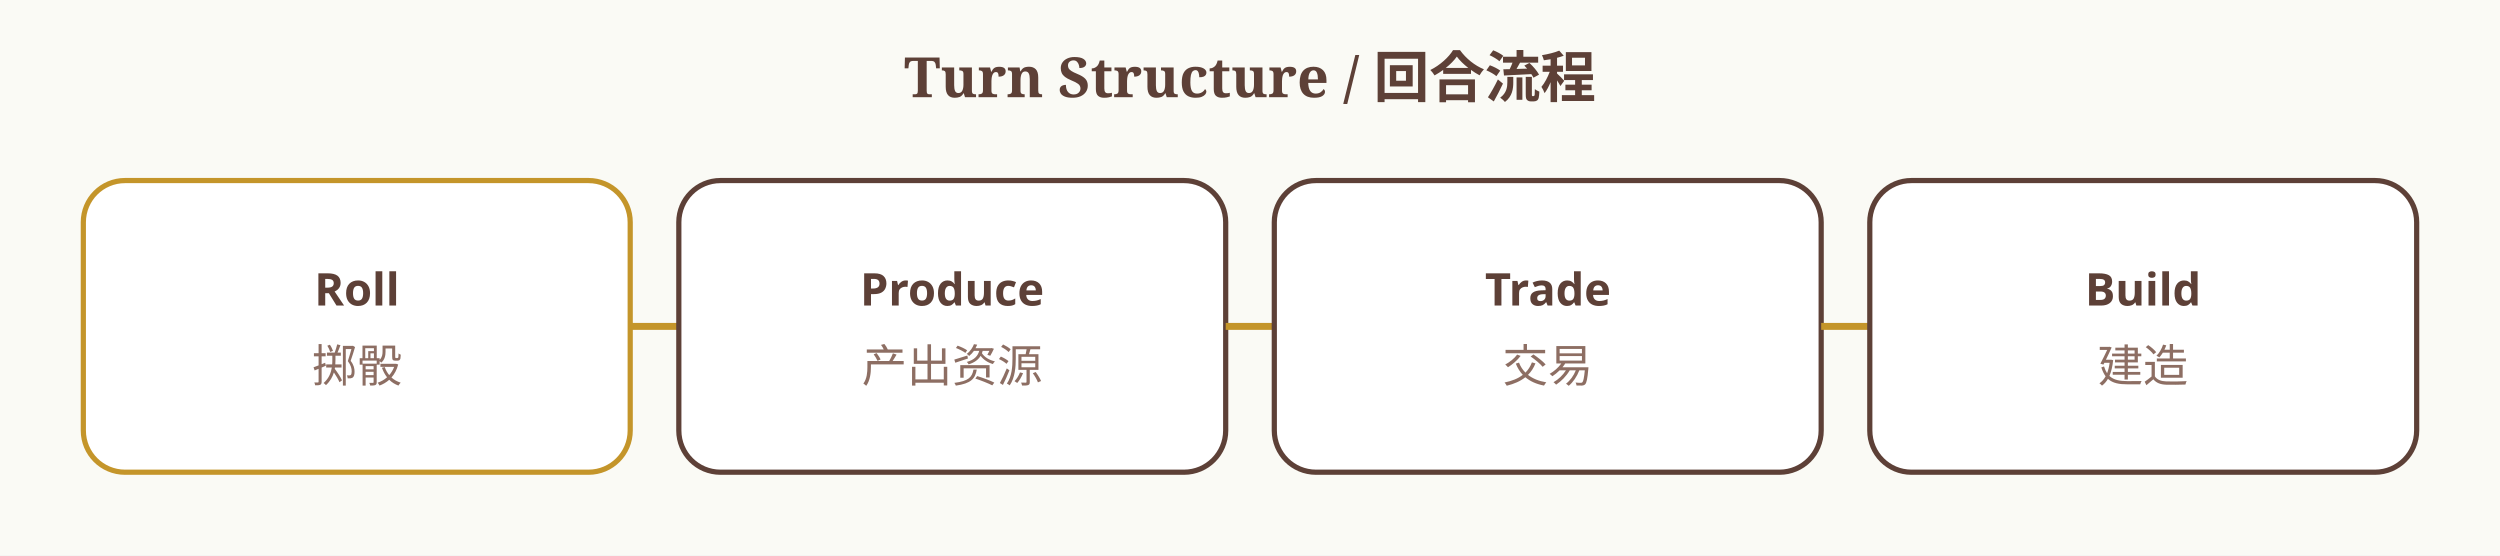
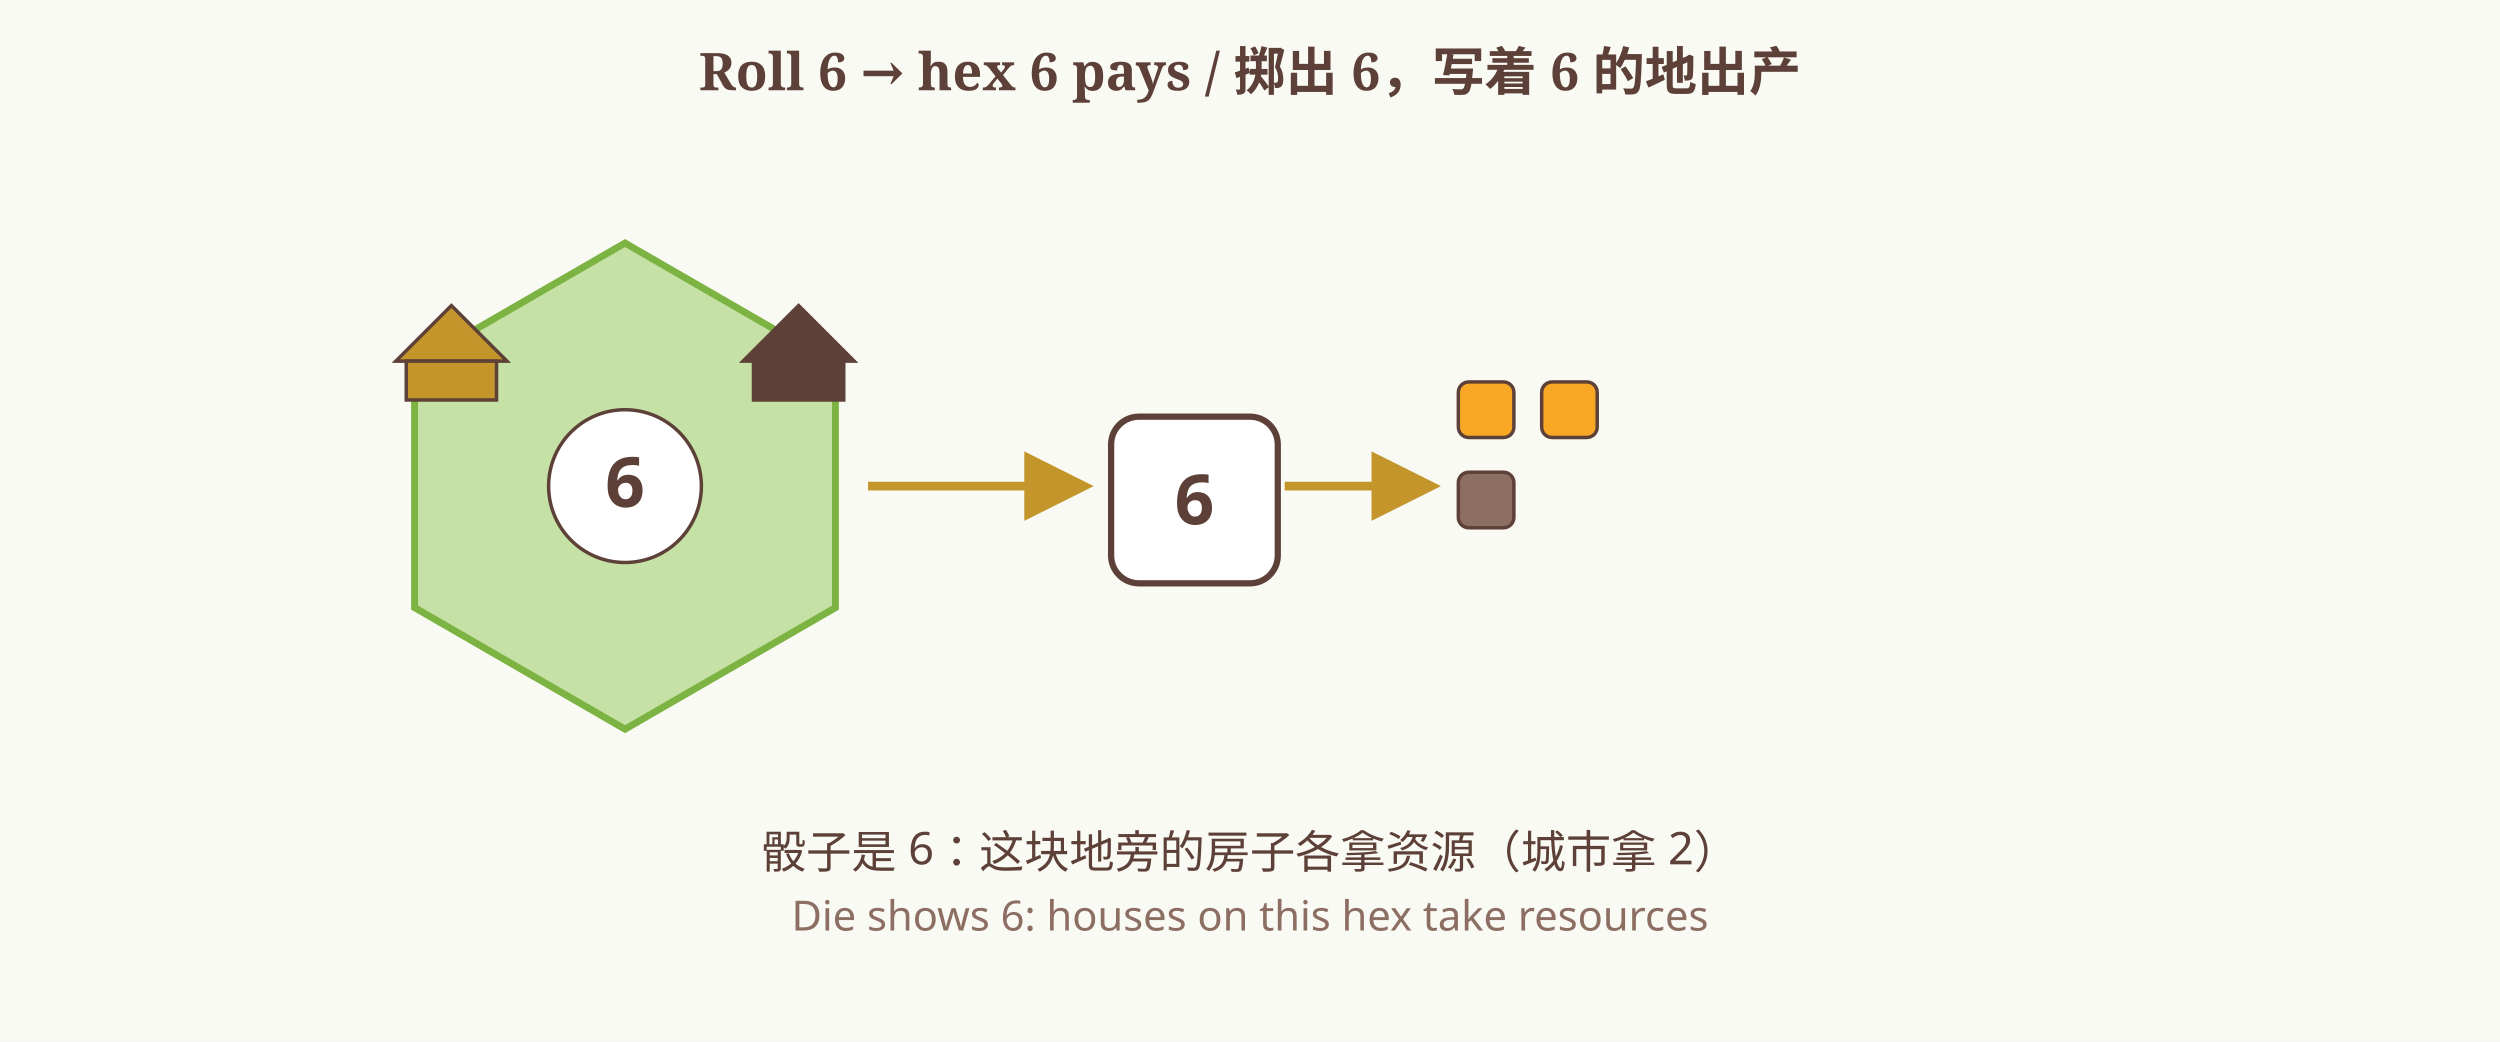
- <svg xmlns="http://www.w3.org/2000/svg" viewBox="0 0 720 160" role="img">
-   <rect width="720" height="160" fill="#FAFAF5" />
-   <text x="360" y="28" text-anchor="middle" font-family="Georgia, serif" font-size="16" fill="#5D4037" font-weight="700">Turn Structure / 回合流程</text>
-   <g font-family="'PingFang SC', 'Hiragino Sans GB', 'Microsoft YaHei', sans-serif" font-size="13" text-anchor="middle">
-     <rect x="24.0" y="52" width="157.5" height="84" rx="12" fill="#fff" stroke="#C4952A" stroke-width="1.5" />
-     <text x="102.8" y="88" fill="#5D4037" font-weight="700">Roll</text>
-     <text x="102.8" y="110" fill="#8D6E63">掷骰</text>
-     <path d="M181.5 94h14" stroke="#C4952A" stroke-width="2" />
-     <rect x="195.5" y="52" width="157.5" height="84" rx="12" fill="#fff" stroke="#5D4037" stroke-width="1.5" />
-     <text x="274.2" y="88" fill="#5D4037" font-weight="700">Produce</text>
-     <text x="274.2" y="110" fill="#8D6E63">产出资源</text>
-     <path d="M353.0 94h14" stroke="#C4952A" stroke-width="2" />
-     <rect x="367.0" y="52" width="157.5" height="84" rx="12" fill="#fff" stroke="#5D4037" stroke-width="1.5" />
-     <text x="445.8" y="88" fill="#5D4037" font-weight="700">Trade</text>
-     <text x="445.8" y="110" fill="#8D6E63">交易</text>
-     <path d="M524.5 94h14" stroke="#C4952A" stroke-width="2" />
-     <rect x="538.5" y="52" width="157.5" height="84" rx="12" fill="#fff" stroke="#5D4037" stroke-width="1.5" />
-     <text x="617.2" y="88" fill="#5D4037" font-weight="700">Build</text>
-     <text x="617.2" y="110" fill="#8D6E63">建造</text>
-   </g>
+ <svg xmlns="http://www.w3.org/2000/svg" viewBox="0 0 720 300" role="img">
+   <rect width="720" height="300" fill="#FAFAF5" />
+   <text x="360" y="26" text-anchor="middle" font-family="Georgia, serif" font-size="15" fill="#5D4037" font-weight="700">Roll 6 → hex 6 pays / 掷出 6，写着 6 的地出产</text>
+   <defs>
+     <marker id="arr" markerWidth="8" markerHeight="8" refX="6" refY="4" orient="auto">
+       <path d="M0 0l8 4-8 4z" fill="#C4952A" />
+     </marker>
+   </defs>
+   <polygon points="240.6,175.0 180.0,210.0 119.4,175.0 119.4,105.0 180.0,70.0 240.6,105.0" fill="#C5E1A5" stroke="#7CB342" stroke-width="2" />
+   <circle cx="180" cy="140" r="22" fill="#fff" stroke="#5D4037" />
+   <text x="180" y="146" text-anchor="middle" font-family="'PingFang SC', 'Hiragino Sans GB', 'Microsoft YaHei', sans-serif" font-size="20" font-weight="700" fill="#5D4037">6</text>
+   <polygon points="130,88 114,104 146,104" fill="#C4952A" stroke="#5D4037" stroke-width="1" />
+   <rect x="117" y="104" width="26" height="11.2" fill="#C4952A" stroke="#5D4037" stroke-width="1" />
+   <polygon points="230,88 214,104 246,104" fill="#5D4037" stroke="#5D4037" stroke-width="1" />
+   <rect x="217" y="104" width="26" height="11.2" fill="#5D4037" stroke="#5D4037" stroke-width="1" />
+   <rect x="320" y="120" width="48" height="48" rx="8" fill="#fff" stroke="#5D4037" stroke-width="1.8" />
+   <text x="344.0" y="151.0" text-anchor="middle" font-family="'PingFang SC', 'Hiragino Sans GB', 'Microsoft YaHei', sans-serif" font-size="20" font-weight="700" fill="#5D4037">6</text>
+   <rect x="420" y="110" width="16" height="16" rx="3" fill="#F9A825" stroke="#5D4037" stroke-width="1" />
+   <rect x="444" y="110" width="16" height="16" rx="3" fill="#F9A825" stroke="#5D4037" stroke-width="1" />
+   <rect x="420" y="136" width="16" height="16" rx="3" fill="#8D6E63" stroke="#5D4037" stroke-width="1" />
+   <path d="M250 140 L310 140" stroke="#C4952A" stroke-width="2.5" marker-end="url(#arr)" />
+   <path d="M370 140 L410 140" stroke="#C4952A" stroke-width="2.5" marker-end="url(#arr)" />
+   <text x="360" y="250" text-anchor="middle" font-family="'PingFang SC', 'Hiragino Sans GB', 'Microsoft YaHei', sans-serif" font-size="13" fill="#5D4037">骰子是 6：这块地旁的房子各拿资源（城市拿 2）</text>
+   <text x="360" y="268" text-anchor="middle" font-family="'PingFang SC', 'Hiragino Sans GB', 'Microsoft YaHei', sans-serif" font-size="12" fill="#8D6E63">Die shows 6: houses on this hex take resources</text>
</svg>
